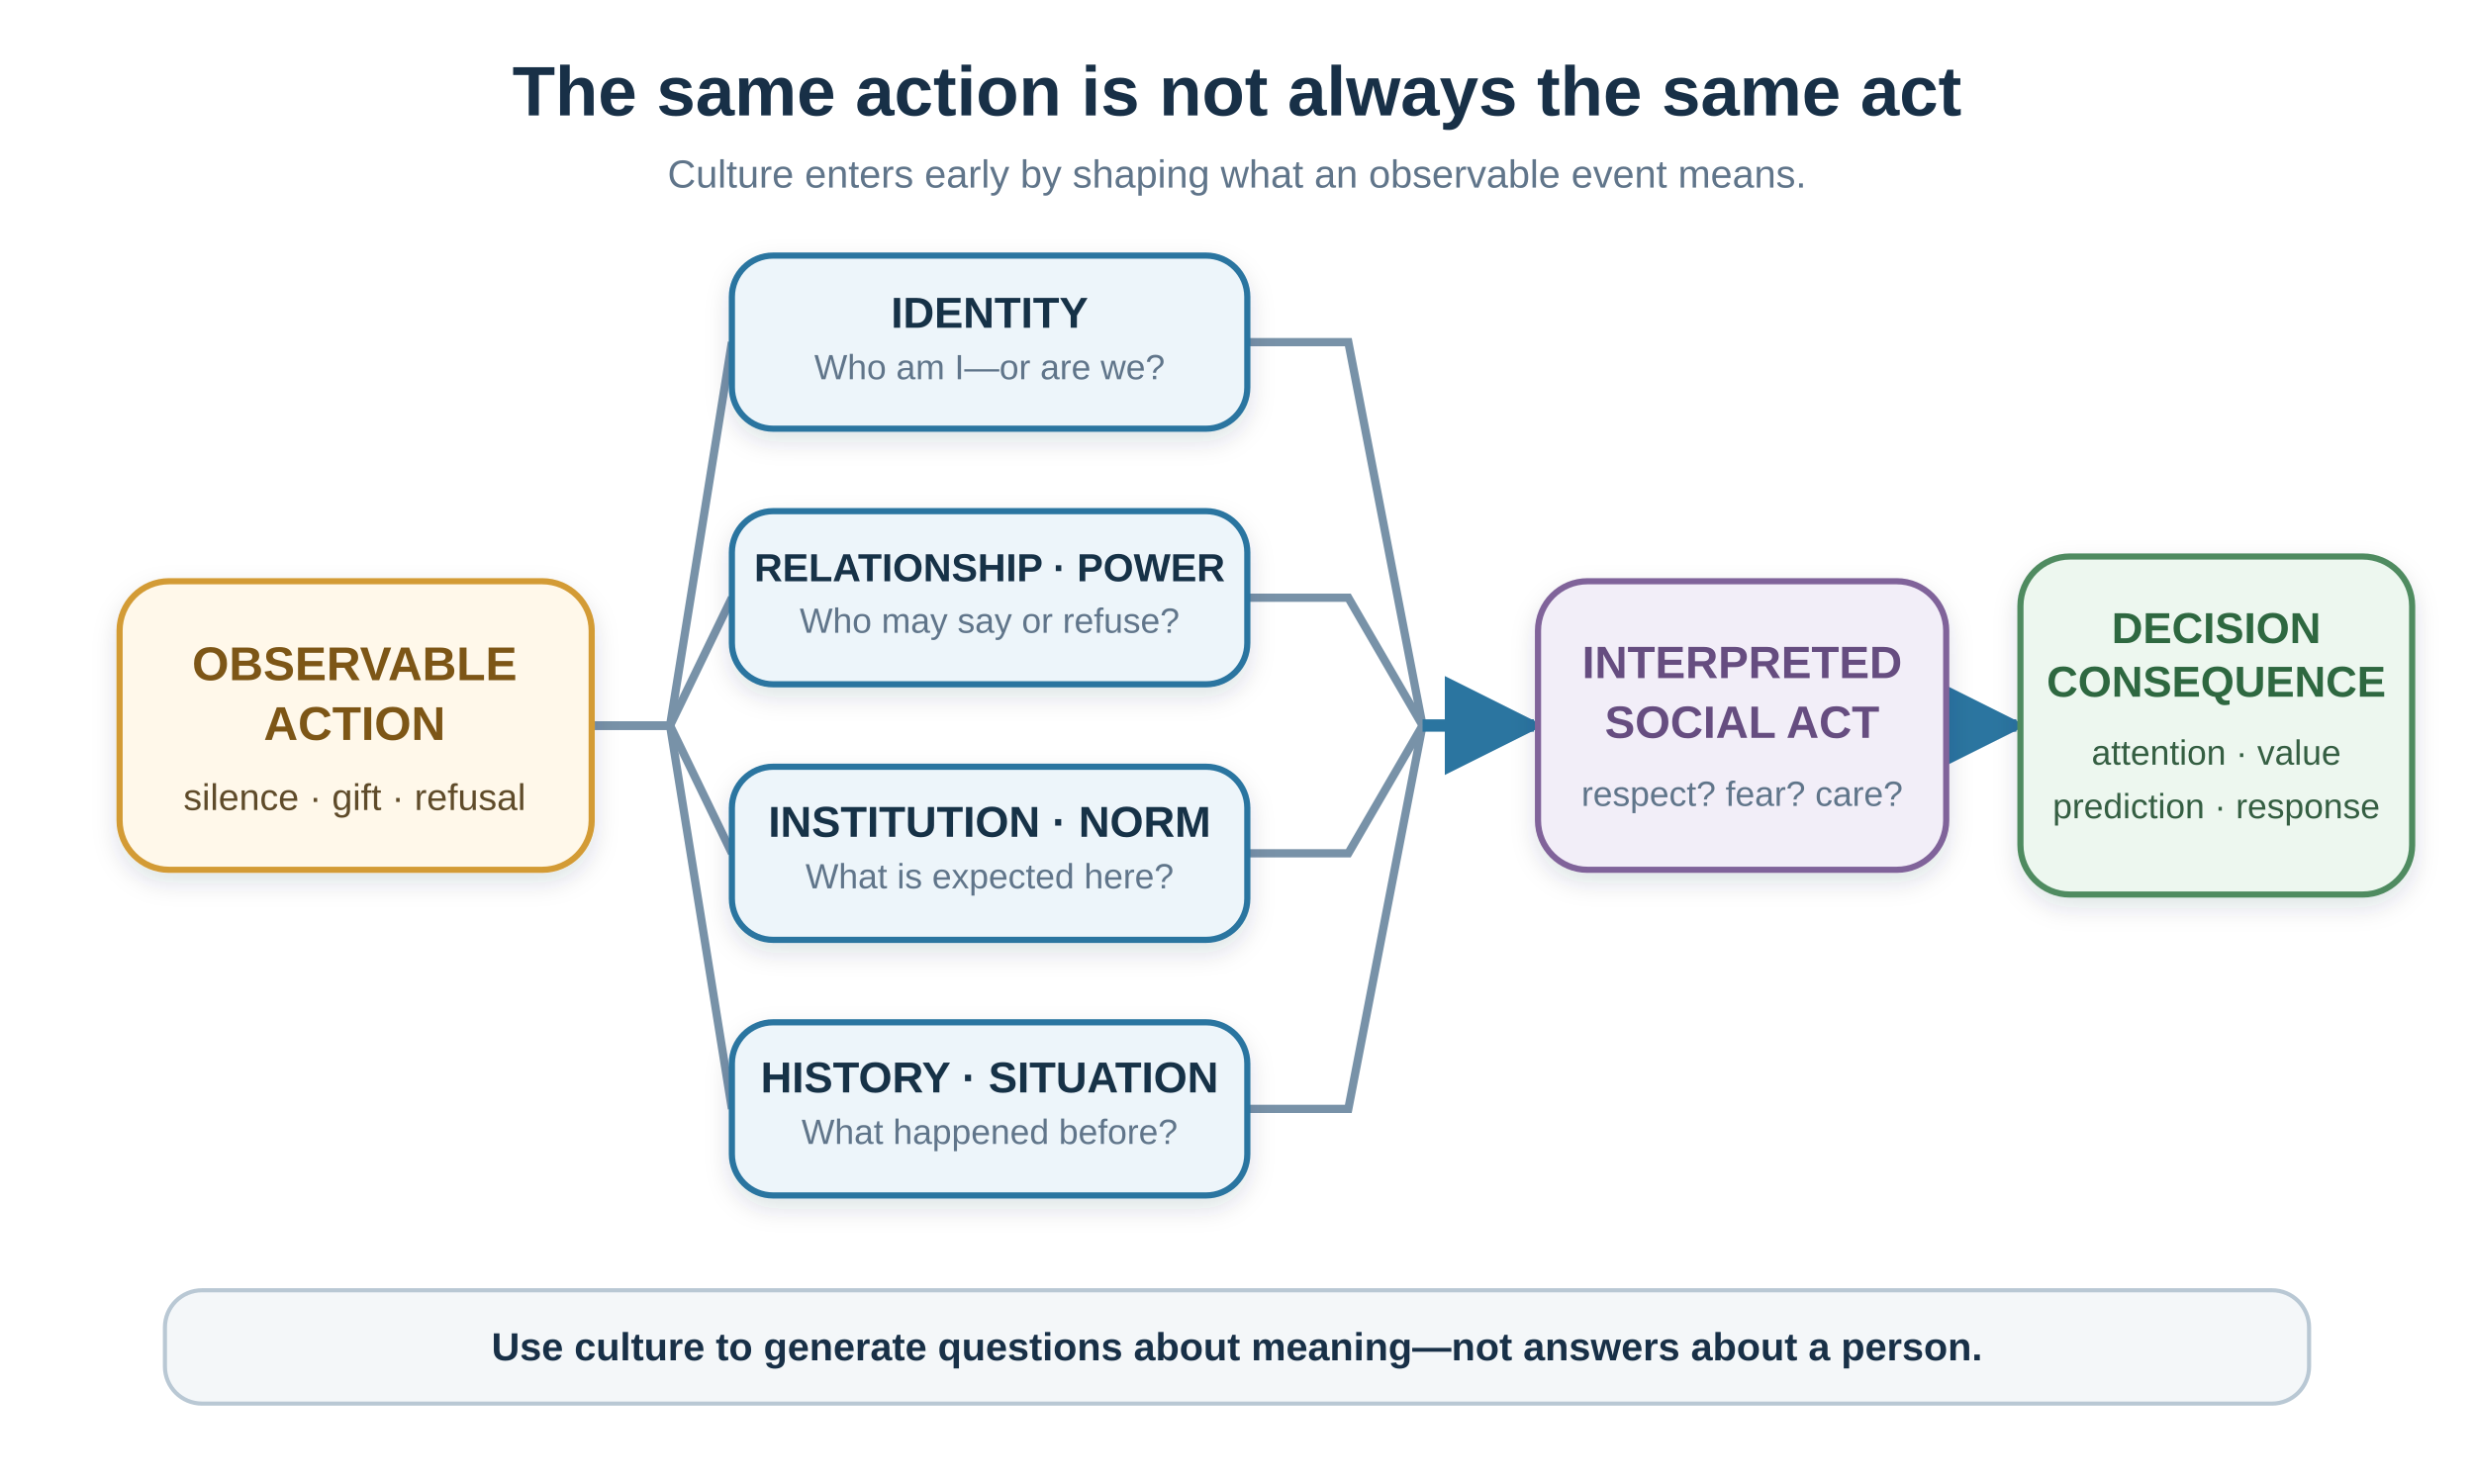
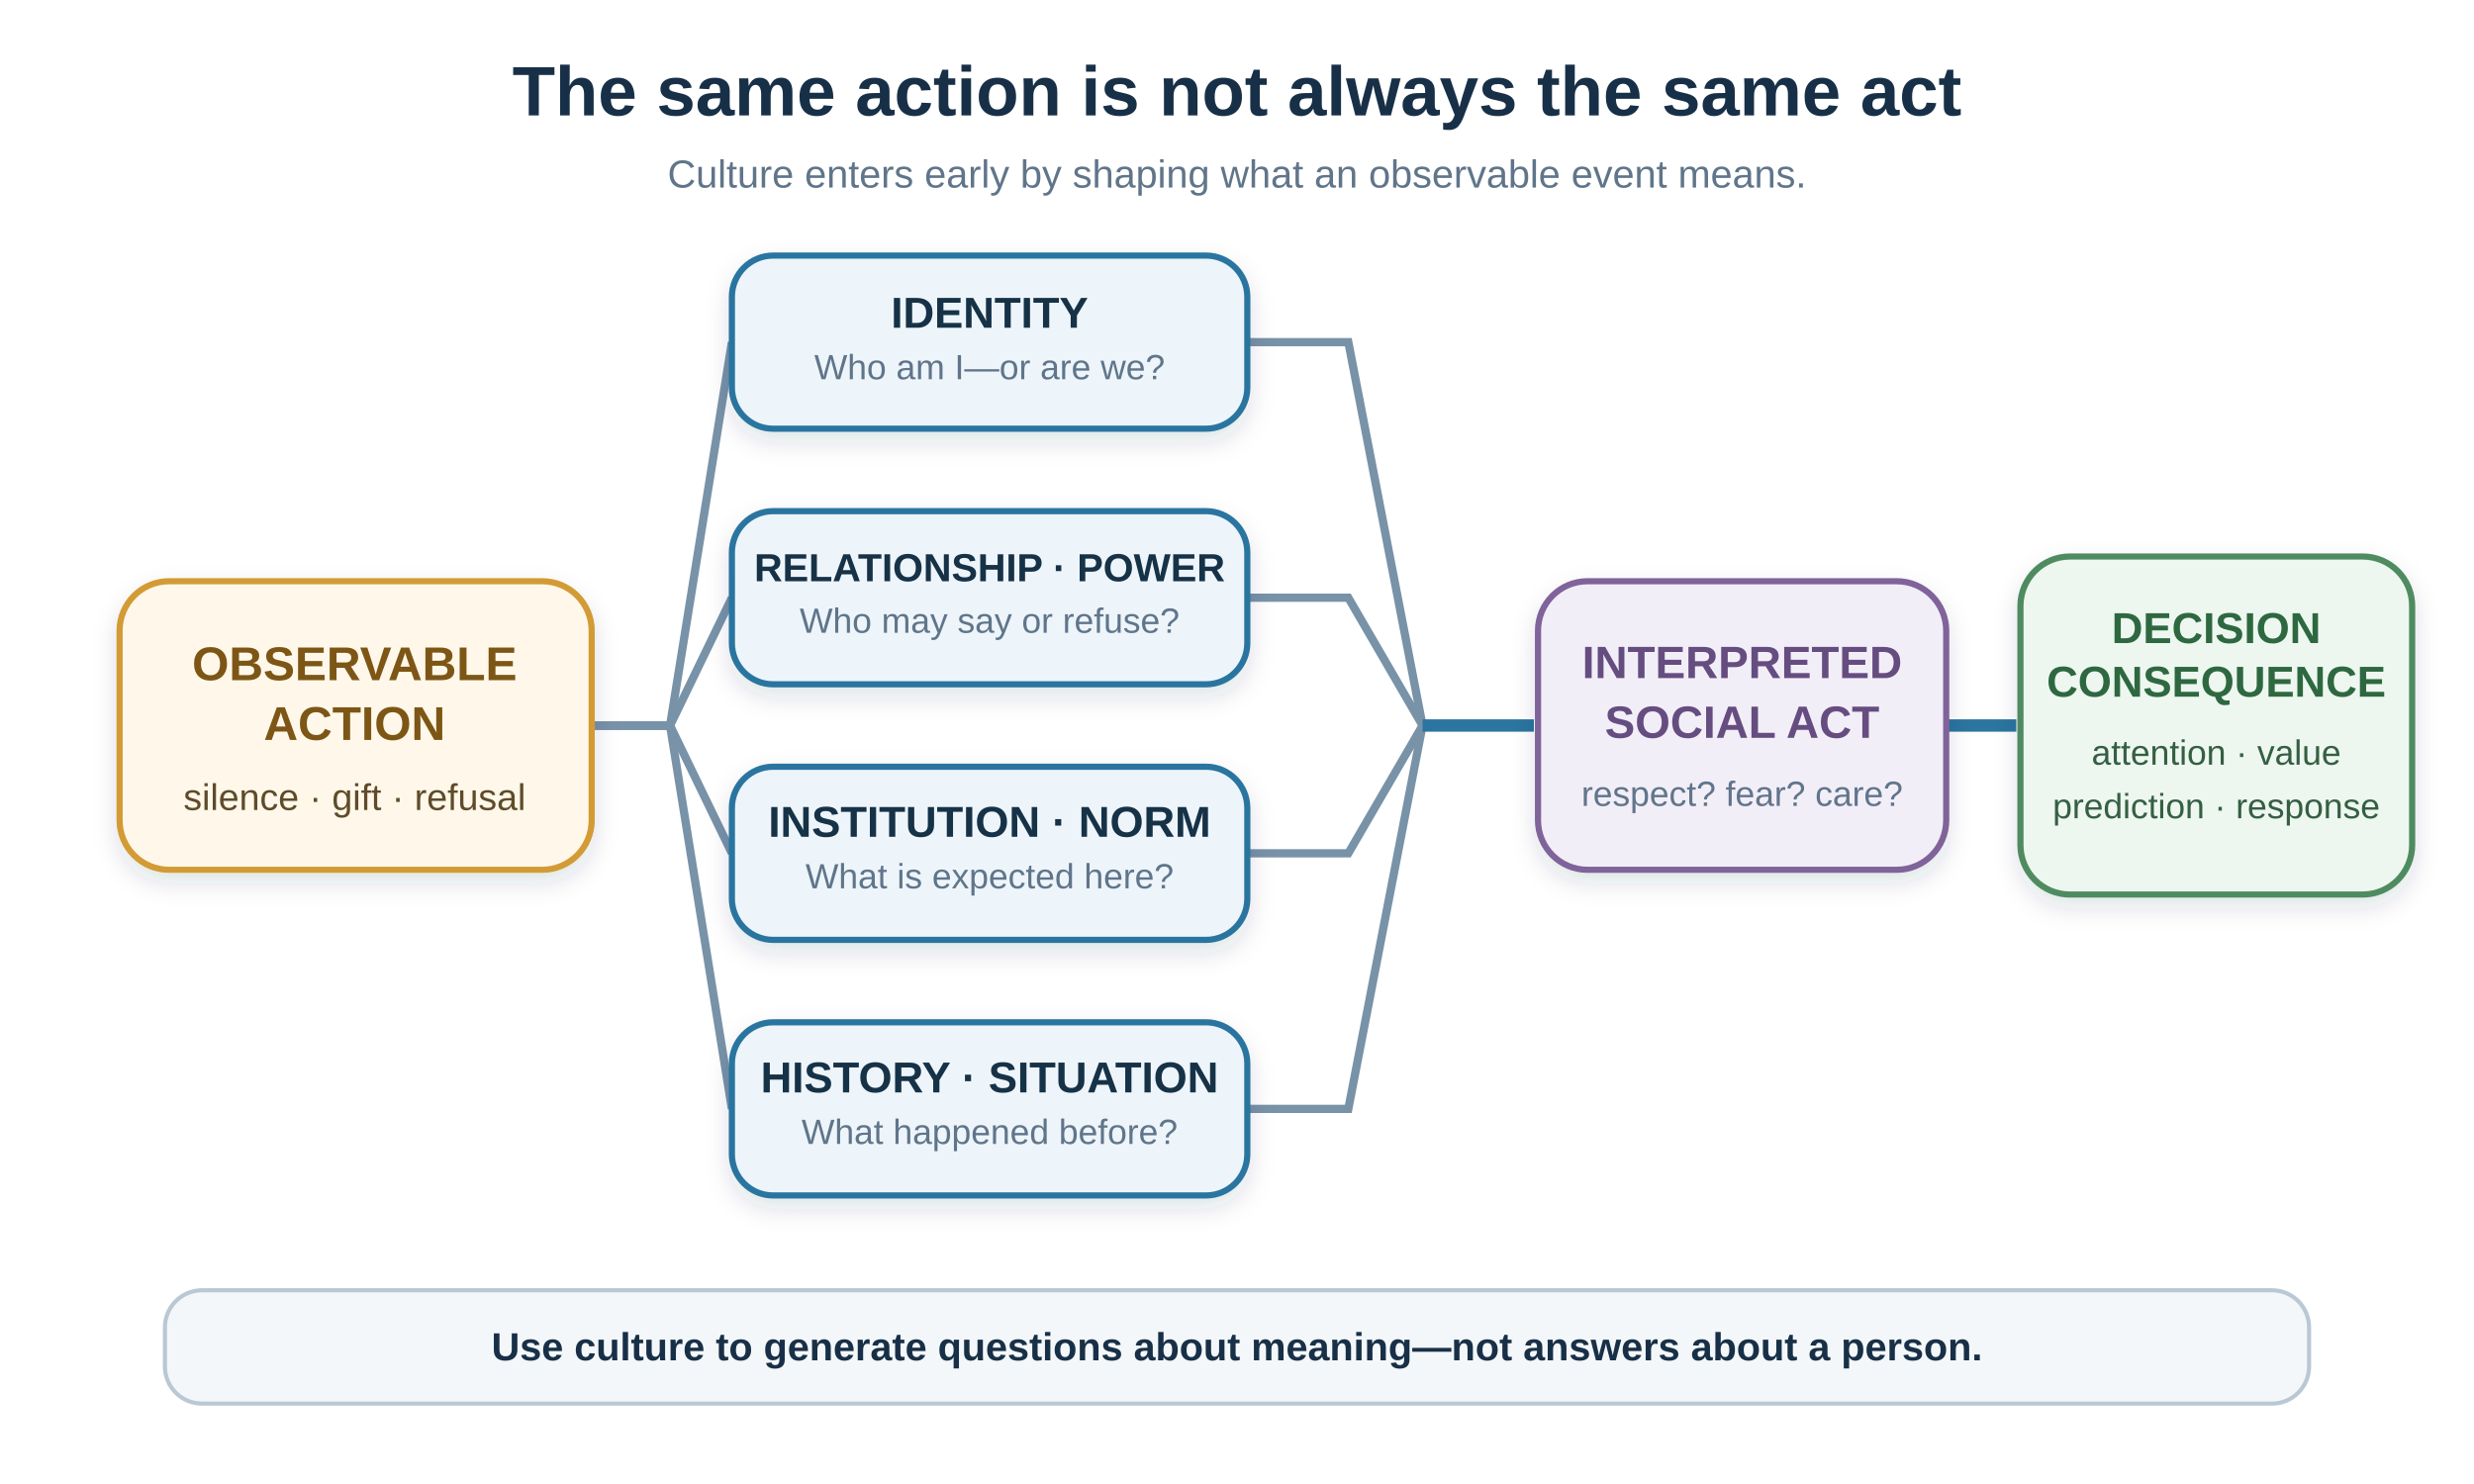
<svg xmlns="http://www.w3.org/2000/svg" width="1200" height="720" viewBox="0 0 1200 720" role="img" aria-labelledby="title desc">
  <defs>
-     <marker id="arrow" viewBox="0 0 10 10" refX="9" refY="5" markerWidth="8" markerHeight="8" orient="auto">
-       <path d="M0 0 L10 5 L0 10 Z" fill="#2b75a0" />
+     <marker id="arrow" viewBox="0 0 10 8" refX="9" refY="4" markerWidth="8" markerHeight="7" orient="auto" markerUnits="userSpaceOnUse">
+       <path d="M0.5 0.8 L9 4 L0.5 7.2 Z" fill="#2b75a0" />
    </marker>
    <filter id="shadow" x="-12%" y="-15%" width="124%" height="145%">
      <feDropShadow dx="0" dy="5" stdDeviation="6" flood-color="#183047" flood-opacity="0.13" />
    </filter>
  </defs>
  <rect width="1200" height="720" fill="#ffffff" />
  <text x="600" y="56" text-anchor="middle" font-family="Arial, Helvetica, sans-serif" font-size="34" font-weight="700" fill="#183047">The same action is not always the same act</text>
  <text x="600" y="91" text-anchor="middle" font-family="Arial, Helvetica, sans-serif" font-size="19" fill="#60758a">Culture enters early by shaping what an observable event means.</text>
  <g stroke="#7892a8" stroke-width="4" fill="none">
    <path d="M287 352 L325 352 L355 166" />
    <path d="M287 352 L325 352 L355 290" />
    <path d="M287 352 L325 352 L355 414" />
    <path d="M287 352 L325 352 L355 538" />
    <path d="M605 166 L654 166 L690 352" />
    <path d="M605 290 L654 290 L690 352" />
    <path d="M605 414 L654 414 L690 352" />
    <path d="M605 538 L654 538 L690 352" />
  </g>
  <line x1="690" y1="352" x2="744" y2="352" stroke="#2b75a0" stroke-width="6" marker-end="url(#arrow)" />
  <line x1="944" y1="352" x2="978" y2="352" stroke="#2b75a0" stroke-width="6" marker-end="url(#arrow)" />
  <g filter="url(#shadow)" font-family="Arial, Helvetica, sans-serif">
    <rect x="58" y="282" width="229" height="140" rx="24" fill="#fff8ea" stroke="#d39b34" stroke-width="3" />
    <text x="172" y="330" text-anchor="middle" font-size="23" font-weight="700" fill="#7d5718">OBSERVABLE</text>
    <text x="172" y="359" text-anchor="middle" font-size="23" font-weight="700" fill="#7d5718">ACTION</text>
    <text x="172" y="393" text-anchor="middle" font-size="18" fill="#5f4c2a">silence · gift · refusal</text>
    <g fill="#edf5fa" stroke="#2b75a0" stroke-width="3">
      <rect x="355" y="124" width="250" height="84" rx="20" />
      <rect x="355" y="248" width="250" height="84" rx="20" />
      <rect x="355" y="372" width="250" height="84" rx="20" />
      <rect x="355" y="496" width="250" height="84" rx="20" />
    </g>
    <g fill="#183047" text-anchor="middle">
      <text x="480" y="159" font-size="21" font-weight="700">IDENTITY</text>
      <text x="480" y="184" font-size="17" fill="#60758a">Who am I—or are we?</text>
      <text x="480" y="282" font-size="19" font-weight="700">RELATIONSHIP · POWER</text>
      <text x="480" y="307" font-size="17" fill="#60758a">Who may say or refuse?</text>
      <text x="480" y="406" font-size="21" font-weight="700">INSTITUTION · NORM</text>
      <text x="480" y="431" font-size="17" fill="#60758a">What is expected here?</text>
      <text x="480" y="530" font-size="21" font-weight="700">HISTORY · SITUATION</text>
      <text x="480" y="555" font-size="17" fill="#60758a">What happened before?</text>
    </g>
    <rect x="746" y="282" width="198" height="140" rx="24" fill="#f2eef8" stroke="#80639a" stroke-width="3" />
    <text x="845" y="329" text-anchor="middle" font-size="22" font-weight="700" fill="#664d80">INTERPRETED</text>
    <text x="845" y="358" text-anchor="middle" font-size="22" font-weight="700" fill="#664d80">SOCIAL ACT</text>
    <text x="845" y="391" text-anchor="middle" font-size="17" fill="#60758a">respect? fear? care?</text>
    <rect x="980" y="270" width="190" height="164" rx="24" fill="#edf7ef" stroke="#4f8b61" stroke-width="3" />
    <text x="1075" y="312" text-anchor="middle" font-size="21" font-weight="700" fill="#2d6740">DECISION</text>
    <text x="1075" y="338" text-anchor="middle" font-size="21" font-weight="700" fill="#2d6740">CONSEQUENCE</text>
    <text x="1075" y="371" text-anchor="middle" font-size="17" fill="#355e43">attention · value</text>
    <text x="1075" y="397" text-anchor="middle" font-size="17" fill="#355e43">prediction · response</text>
  </g>
  <rect x="80" y="626" width="1040" height="55" rx="18" fill="#f4f7f9" stroke="#b9c8d4" stroke-width="2" />
  <text x="600" y="660" text-anchor="middle" font-family="Arial, Helvetica, sans-serif" font-size="19" font-weight="700" fill="#183047">Use culture to generate questions about meaning—not answers about a person.</text>
</svg>
